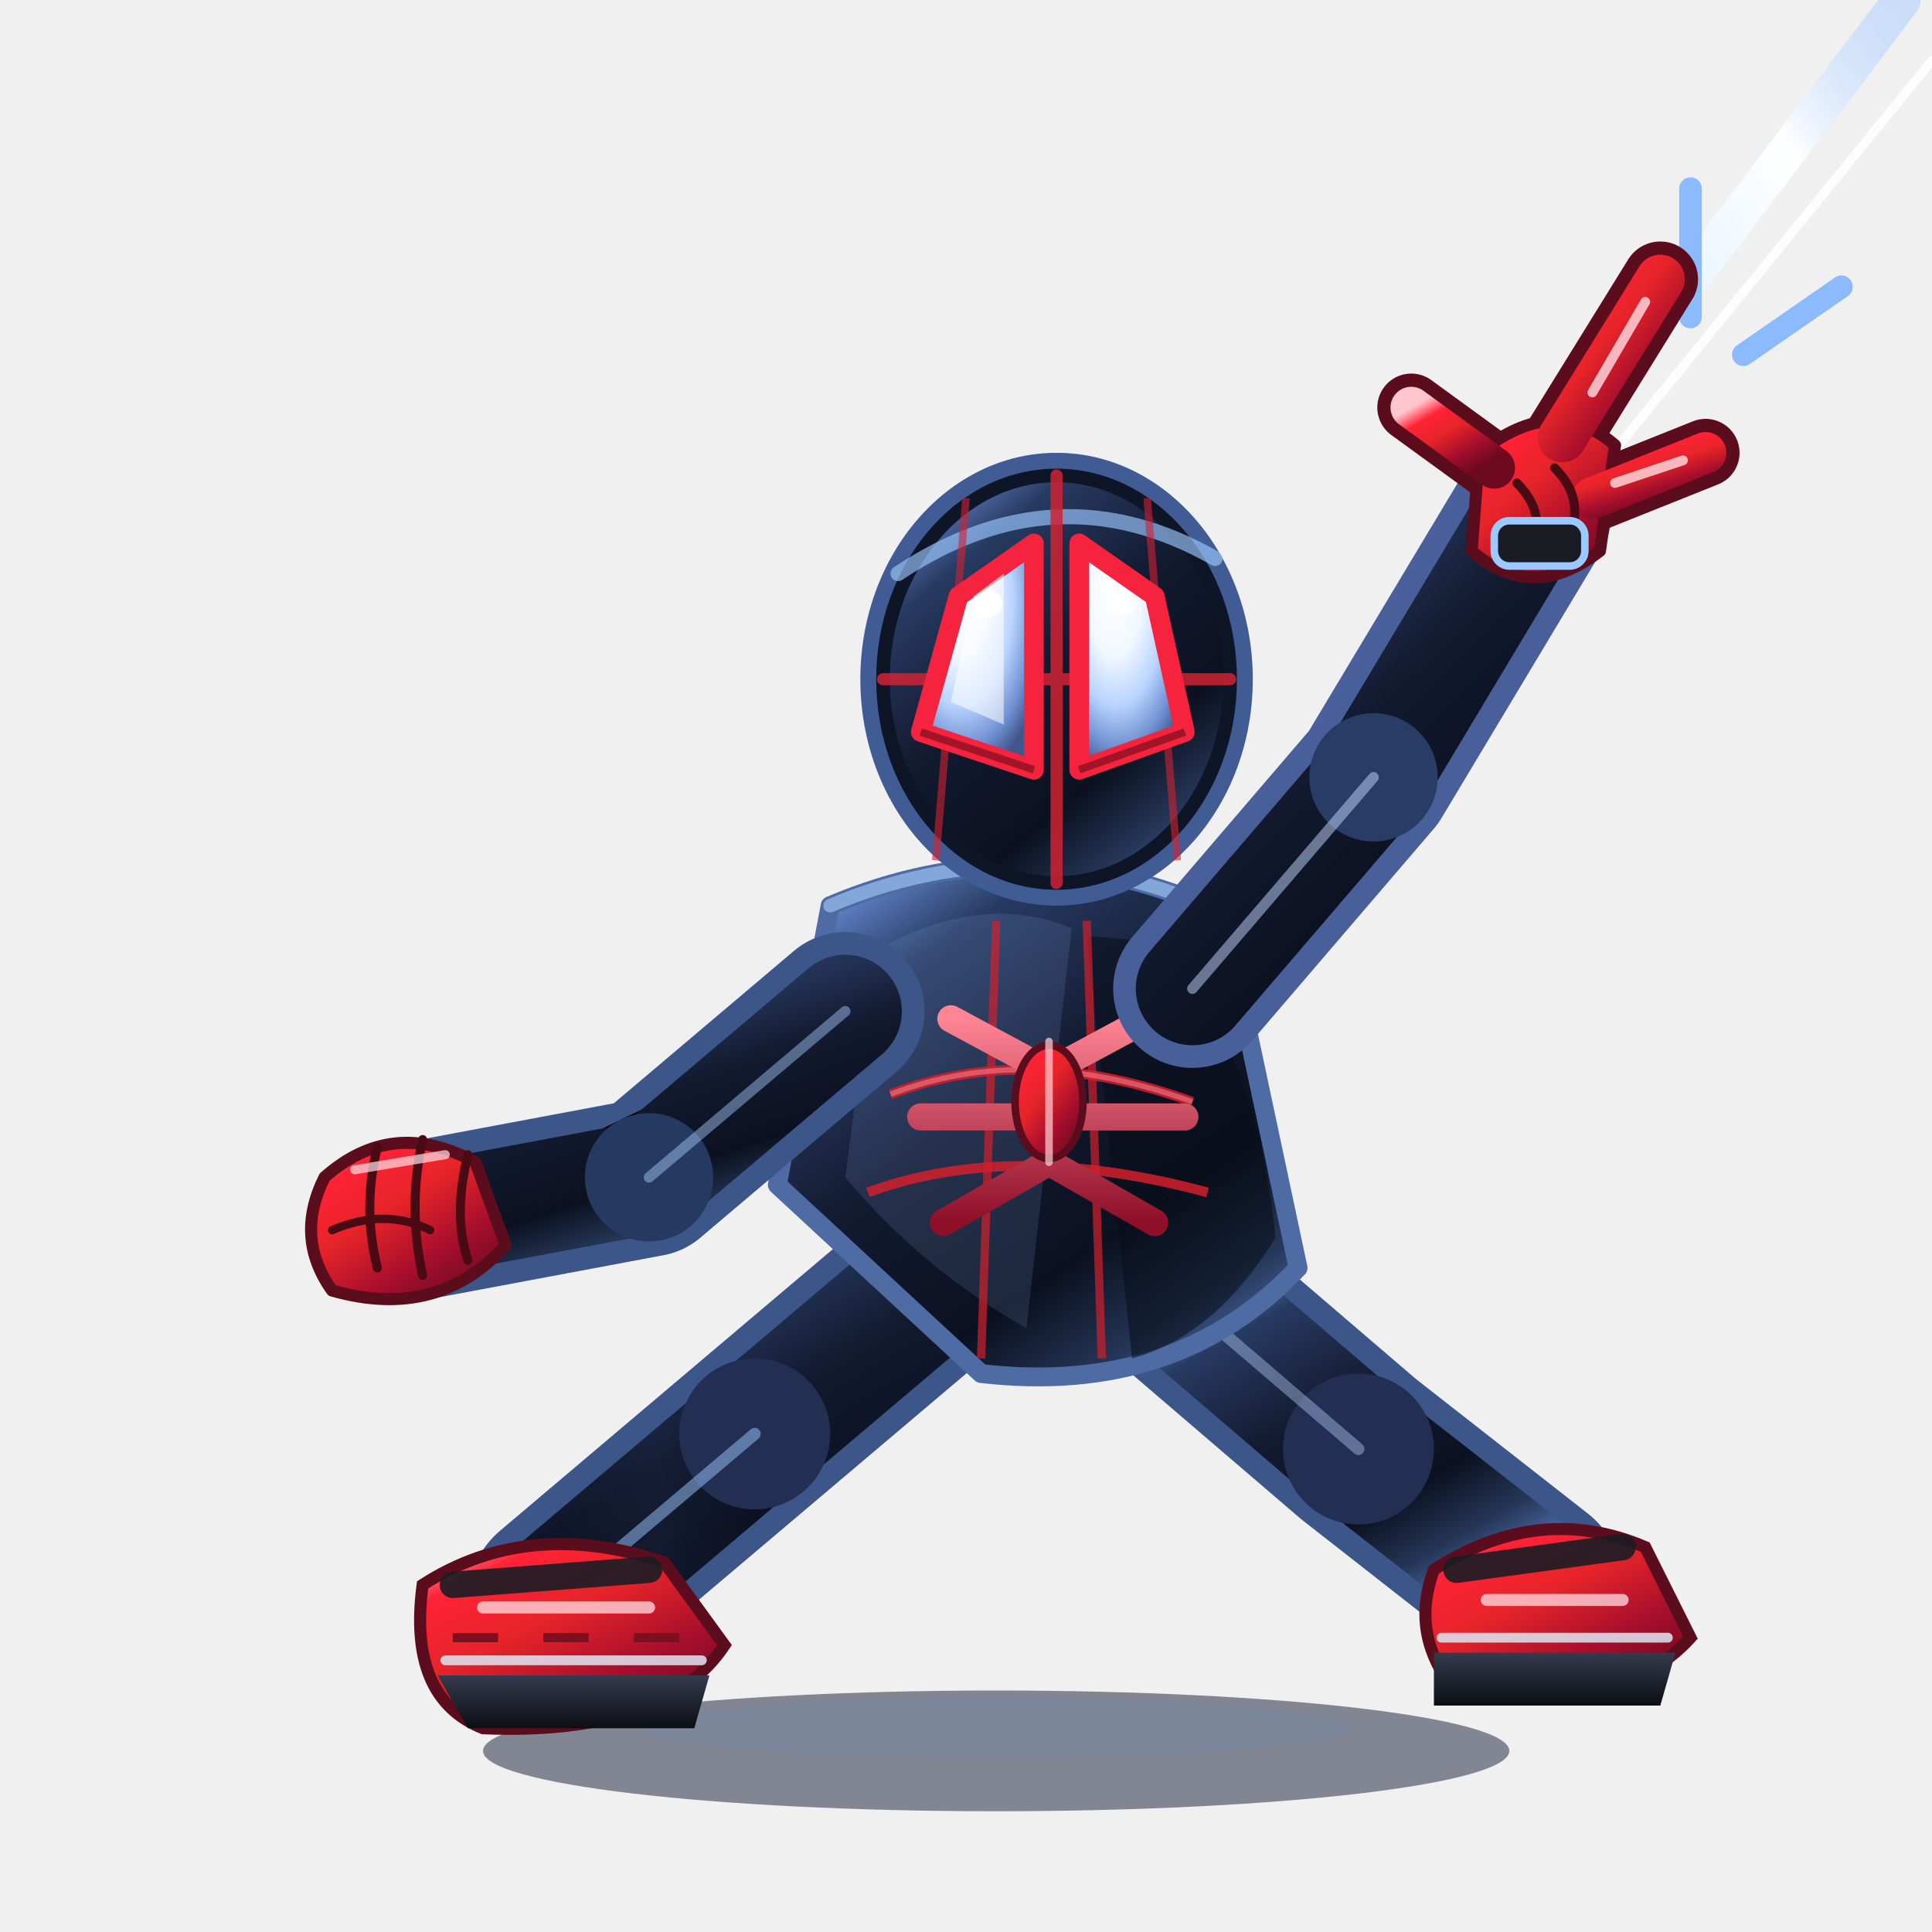
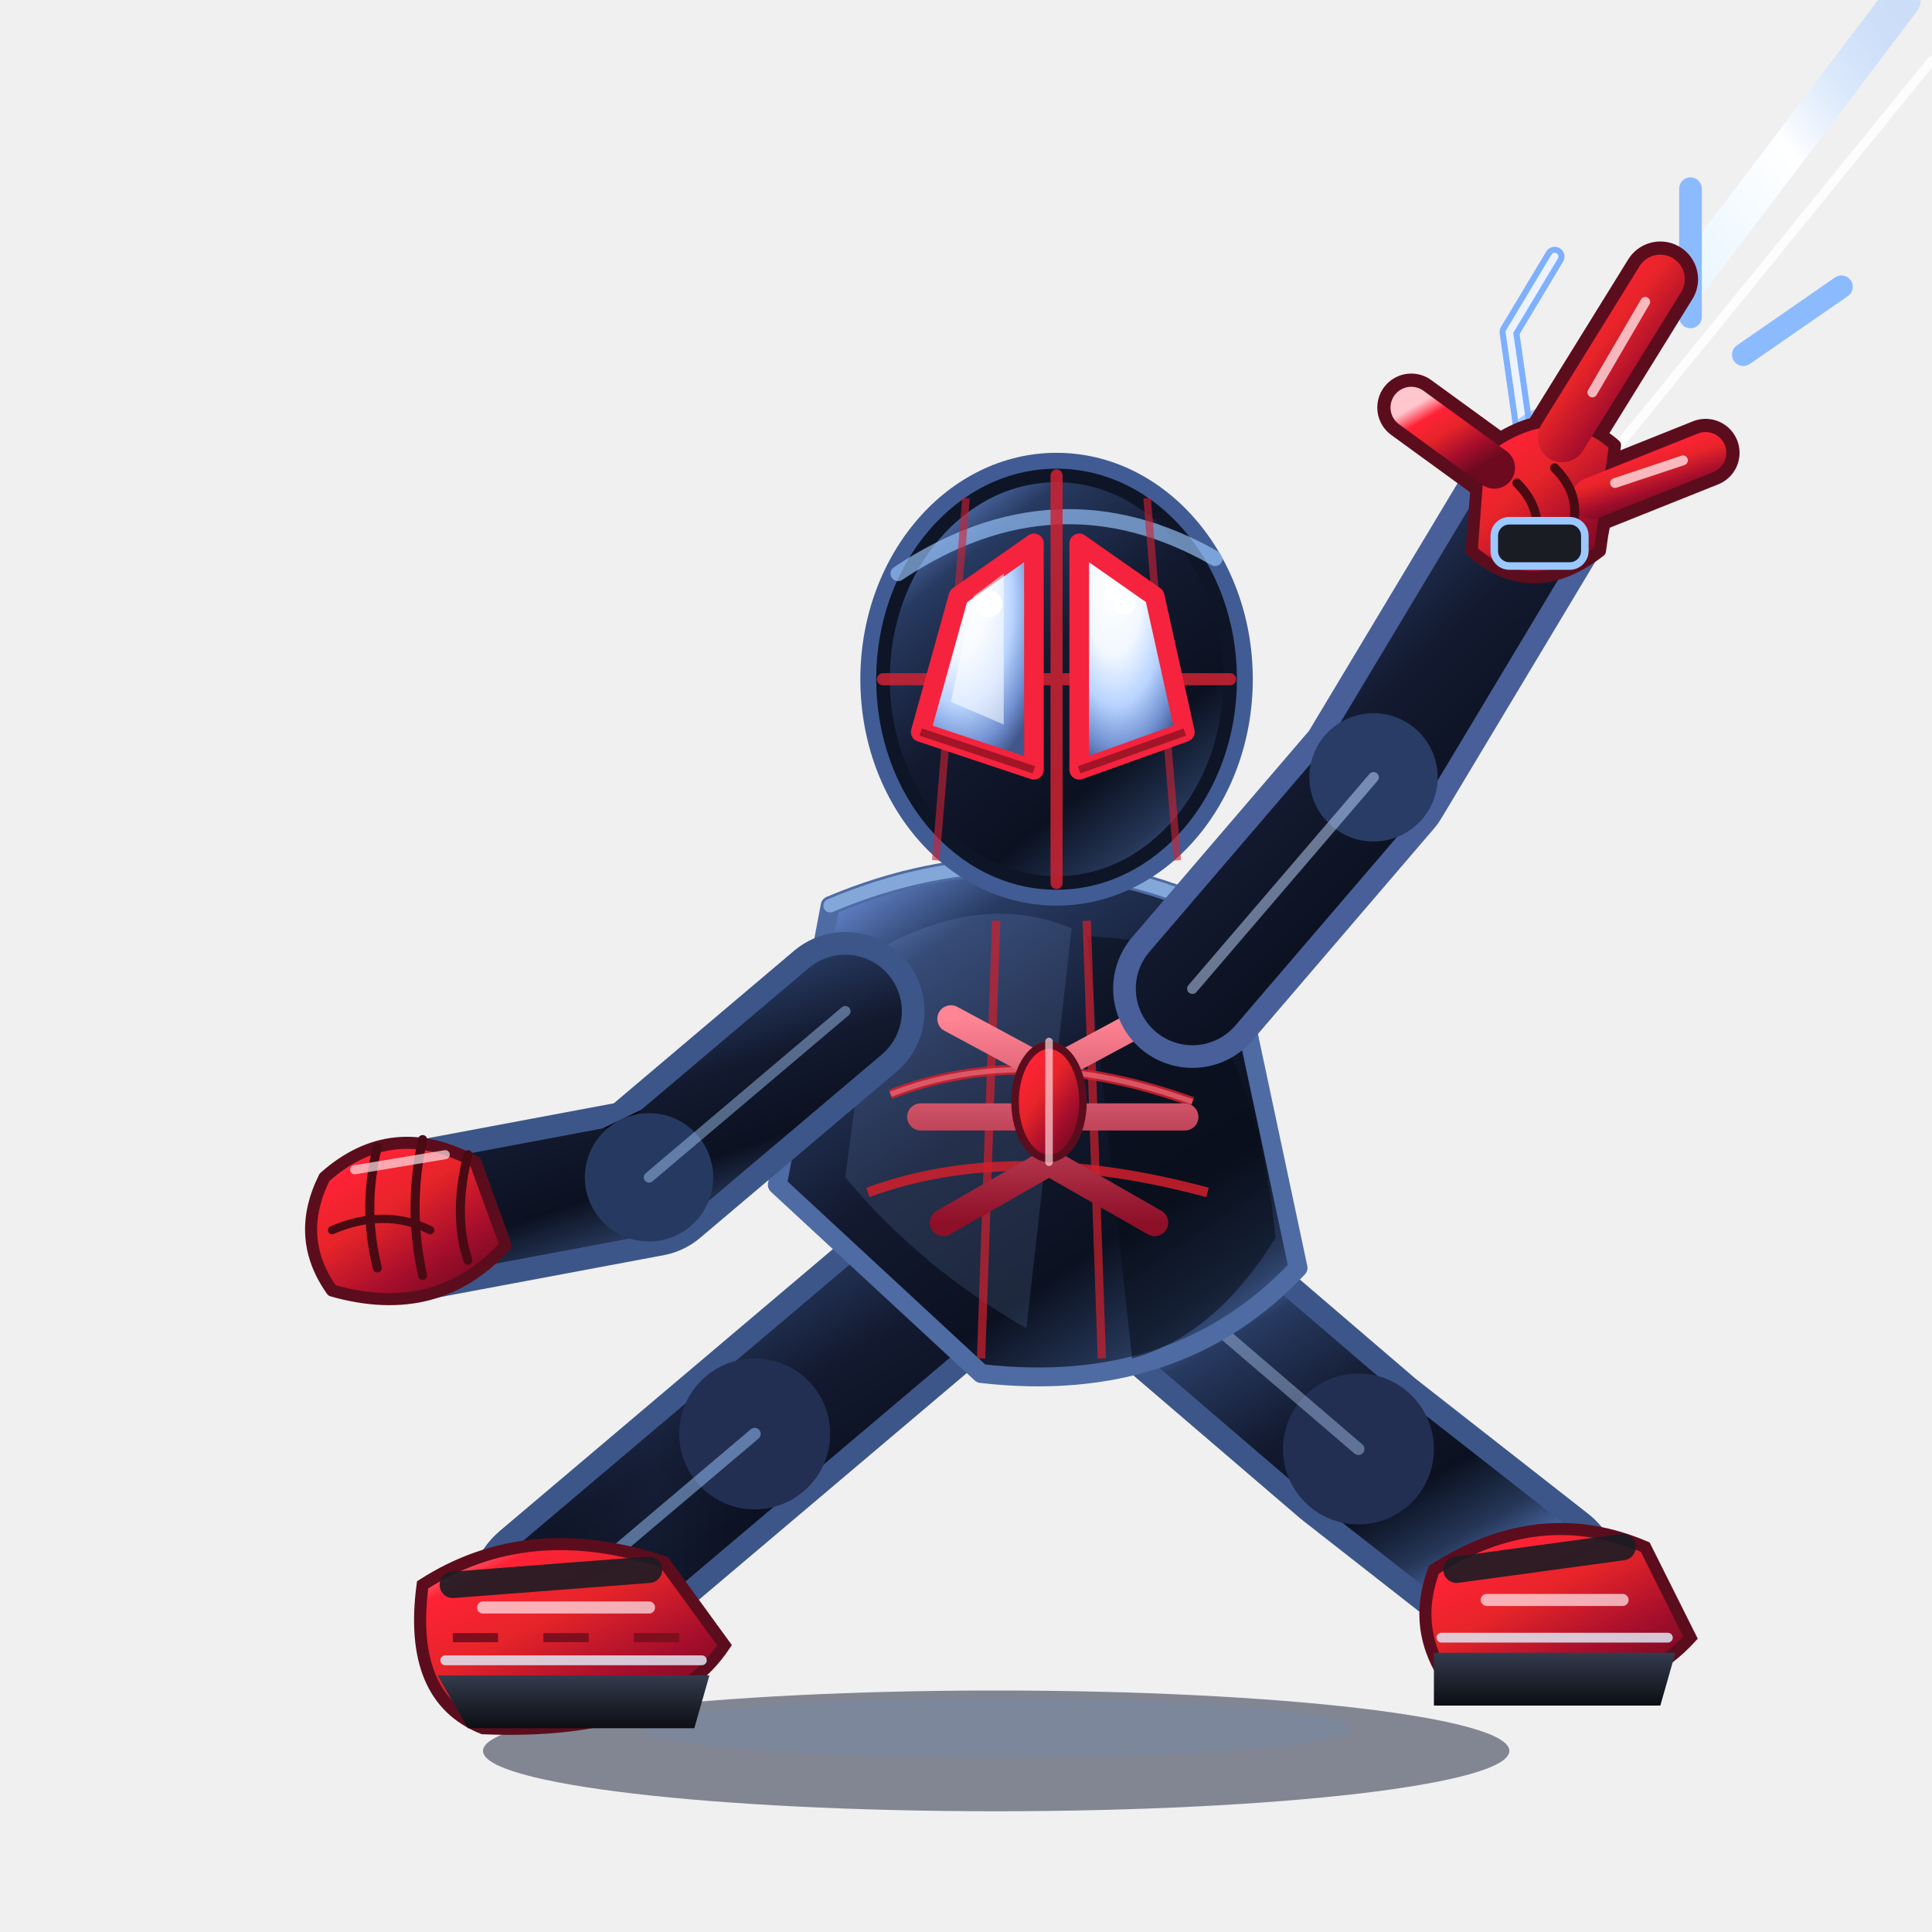
<svg xmlns="http://www.w3.org/2000/svg" width="256" height="256" viewBox="0 0 256 256" role="img" aria-labelledby="t0 d0">
  <defs>
    <linearGradient id="suit" x1="0.15" y1="0" x2="0.85" y2="1" color-interpolation="linearRGB">
      <stop offset="0" stop-color="#6f93e0" />
      <stop offset="0.18" stop-color="#273a61" />
      <stop offset="0.45" stop-color="#131a30" />
      <stop offset="0.72" stop-color="#0b1120" />
      <stop offset="0.88" stop-color="#253657" />
      <stop offset="1" stop-color="#4c6cab" />
    </linearGradient>
    <linearGradient id="suitD" x1="0" y1="0" x2="1" y2="0" color-interpolation="linearRGB">
      <stop offset="0" stop-color="#0a0f1e" />
      <stop offset="0.5" stop-color="#1a2440" />
      <stop offset="1" stop-color="#0a0f1e" />
    </linearGradient>
    <linearGradient id="red" x1="0" y1="0" x2="0.8" y2="1" color-interpolation="linearRGB">
      <stop offset="0" stop-color="#ffc6cd" />
      <stop offset="0.2" stop-color="#ff2236" />
      <stop offset="0.45" stop-color="#e62429" />
      <stop offset="0.75" stop-color="#a50e2c" />
      <stop offset="1" stop-color="#6d0a20" />
    </linearGradient>
    <linearGradient id="redD" x1="0" y1="0" x2="0" y2="1" color-interpolation="linearRGB">
      <stop offset="0" stop-color="#ff8595" />
      <stop offset="1" stop-color="#8d0f28" />
    </linearGradient>
    <radialGradient id="lens" cx="38%" cy="28%" r="75%" fx="30%" fy="20%" color-interpolation="linearRGB">
      <stop offset="0" stop-color="#ffffff" />
      <stop offset="0.35" stop-color="#f2f8ff" />
      <stop offset="0.62" stop-color="#b9d4ff" />
      <stop offset="0.85" stop-color="#6f8fd0" />
      <stop offset="1" stop-color="#42568c" />
    </radialGradient>
    <linearGradient id="web" x1="0" y1="1" x2="1" y2="0" color-interpolation="linearRGB">
      <stop offset="0" stop-color="#83bfff" stop-opacity="0.25" />
      <stop offset="0.42" stop-color="#e8f5ff" />
      <stop offset="0.7" stop-color="#ffffff" />
      <stop offset="1" stop-color="#9fc7ff" stop-opacity="0.45" />
    </linearGradient>
    <linearGradient id="sole" x1="0" y1="0" x2="0" y2="1" color-interpolation="linearRGB">
      <stop offset="0" stop-color="#343b4d" />
      <stop offset="1" stop-color="#0c0e13" />
    </linearGradient>
  </defs>
  <g id="effects-behind" fill="none" stroke-linecap="round">
    <path d="M202 66 L252 0" stroke="url(#web)" stroke-width="5" />
    <path d="M208 67 L256 8" stroke="#ffffff" stroke-width="1.2" opacity="0.85" />
    <path d="M213 50 L224 38 M224 42 L224 25 M231 47 L244 38" stroke="#7fb5ff" stroke-width="3" opacity="0.9" />
+     <path d="M202 58 L200 44 L206 34" fill="none" stroke="#79adff" stroke-width="2.6" stroke-linecap="round" stroke-linejoin="round" opacity="0.95" />
+     <path d="M202 58 L200 44 L206 34" fill="none" stroke="#ffffff" stroke-width="1" stroke-linecap="round" opacity="0.85" />
+     <circle cx="206" cy="61" r="3" fill="#e8f3ff" opacity="0.9" />
+     <circle cx="206" cy="61" r="6.5" fill="none" stroke="#79adff" stroke-width="1.5" opacity="0.6" />
  </g>
  <g id="shadow">
    <ellipse cx="132" cy="232" rx="68" ry="8" fill="#141b33" opacity="0.5" />
    <ellipse cx="132" cy="229" rx="47" ry="4" fill="#6d88ba" opacity="0.22" />
  </g>
  <g id="legs" stroke-linecap="round" stroke-linejoin="round">
    <g id="leg-back" fill="none">
      <path d="M126 168 L100 190 L74 212" stroke="#3d5689" stroke-width="24" />
      <path d="M126 168 L100 190 L74 212" stroke="url(#suit)" stroke-width="18" />
      <path d="M100 190 L74 212" stroke="url(#suitD)" stroke-width="18" opacity="0.35" />
    </g>
    <g id="leg-front" fill="none">
      <path d="M152 168 L180 192 L203 210" stroke="#3d5689" stroke-width="24" />
      <path d="M152 168 L180 192 L203 210" stroke="url(#suit)" stroke-width="18" />
    </g>
    <circle cx="100" cy="190" r="10" fill="#232f52" />
    <circle cx="180" cy="192" r="10" fill="#232f52" />
    <path d="M100 190 L74 212" fill="none" stroke="#9bc8ff" stroke-width="1.6" opacity="0.5" />
    <path d="M152 168 L180 192" fill="none" stroke="#bcd6ff" stroke-width="1.6" opacity="0.4" />
  </g>
  <g id="boots">
    <g id="boot-L">
      <path d="M56 210 Q70 201 88 207 L96 218 Q88 230 64 229 Q54 225 56 210Z" fill="url(#red)" stroke="#5c0d1d" stroke-width="1.6" />
      <path d="M60 210 L86 208" stroke="#1a1c24" stroke-width="3.5" stroke-linecap="round" opacity="0.9" />
      <path d="M59 220 L93 220" stroke="#dfe6f2" stroke-width="1.3" stroke-linecap="round" opacity="0.85" />
      <path d="M58 222 L94 222 L92 229 L62 229Z" fill="url(#sole)" />
      <path d="M64 213 L86 213" stroke="#ffdfe4" stroke-width="1.6" stroke-linecap="round" opacity="0.75" />
      <path d="M60 217 L66 217 M72 217 L78 217 M84 217 L90 217" stroke="#7d0f1e" stroke-width="1.2" />
    </g>
    <g id="boot-R">
      <path d="M190 208 Q204 199 218 205 L224 217 Q214 228 192 223 Q187 216 190 208Z" fill="url(#red)" stroke="#5c0d1d" stroke-width="1.6" />
      <path d="M193 208 L215 205" stroke="#1a1c24" stroke-width="3.5" stroke-linecap="round" opacity="0.9" />
      <path d="M191 217 L221 217" stroke="#dfe6f2" stroke-width="1.3" stroke-linecap="round" opacity="0.85" />
      <path d="M190 219 L222 219 L220 226 L190 226Z" fill="url(#sole)" />
      <path d="M197 212 L215 212" stroke="#ffdfe4" stroke-width="1.6" stroke-linecap="round" opacity="0.75" />
    </g>
  </g>
  <g id="torso">
    <path d="M110 120 Q136 109 162 121 L172 168 Q156 185 130 182 L103 157Z" fill="url(#suit)" stroke="#4e6ba3" stroke-width="2.5" stroke-linejoin="round" />
    <path d="M116 126 Q130 118 142 123 L136 176 Q122 168 112 156Z" fill="#8fb6f5" opacity="0.14" />
    <path d="M155 125 Q167 142 169 164 Q161 177 150 180 L144 124Z" fill="#070c18" opacity="0.55" />
    <path d="M110 120 Q136 109 162 121" fill="none" stroke="#a9cfff" stroke-width="1.8" opacity="0.6" stroke-linecap="round" />
    <path d="M118 145 Q136 138 158 146 M115 158 Q134 151 160 158" fill="none" stroke="#d21f2c" stroke-width="1.3" opacity="0.85" />
    <path d="M132 122 L130 180 M144 122 L146 180" fill="none" stroke="#d21f2c" stroke-width="1.1" opacity="0.7" />
    <path d="M118 145 Q136 138 158 146" fill="none" stroke="#ff8d9c" stroke-width="0.7" opacity="0.5" />
    <g id="spider" fill="none" stroke="url(#redD)" stroke-width="3.6" stroke-linecap="round" stroke-linejoin="round">
      <path d="M139 136 L139 163" />
      <path d="M139 142 L126 135 M139 148 L122 148 M139 154 L125 162" />
      <path d="M139 142 L152 135 M139 148 L157 148 M139 154 L153 162" />
    </g>
    <ellipse cx="139" cy="146" rx="4.5" ry="7.5" fill="url(#red)" stroke="#5c0d1d" stroke-width="1" />
    <path d="M139 138 L139 154" stroke="#ffd3d8" stroke-width="1" opacity="0.7" stroke-linecap="round" />
  </g>
  <g id="arm-ground" stroke-linecap="round" stroke-linejoin="round">
    <path d="M112 134 L86 156 L54 162" stroke="#3d5689" stroke-width="21" />
    <path d="M112 134 L86 156 L54 162" stroke="url(#suit)" stroke-width="15" />
    <circle cx="86" cy="156" r="8.5" fill="#263a61" />
    <path d="M112 134 L86 156" stroke="#a9cfff" stroke-width="1.4" opacity="0.45" fill="none" />
    <g id="glove-L">
      <path d="M43 156 Q52 148 63 154 L67 165 Q58 175 44 171 Q39 164 43 156Z" fill="url(#red)" stroke="#5c0d1d" stroke-width="1.6" />
      <path d="M50 152 Q48 160 50 168 M56 151 Q54 160 56 169 M62 153 Q60 161 62 167" fill="none" stroke="#4a0a14" stroke-width="1.2" stroke-linecap="round" />
      <path d="M44 163 Q51 160 57 163" fill="none" stroke="#4a0a14" stroke-width="1.1" stroke-linecap="round" />
      <path d="M47 155 L59 153" stroke="#ffe1e5" stroke-width="1.2" opacity="0.7" stroke-linecap="round" />
    </g>
  </g>
  <g id="arm-shoot" stroke-linecap="round" stroke-linejoin="round">
    <path d="M158 131 L182 103 L203 68" stroke="#485f99" stroke-width="21" />
    <path d="M158 131 L182 103 L203 68" stroke="url(#suit)" stroke-width="15" />
    <circle cx="182" cy="103" r="8.5" fill="#283c65" />
    <path d="M158 131 L182 103" stroke="#c4daff" stroke-width="1.4" opacity="0.5" fill="none" />
    <g id="glove-R">
      <path d="M207 58 L220 37" fill="none" stroke="#5c0d1d" stroke-width="10" stroke-linecap="round" />
      <path d="M211 66 L226 60" fill="none" stroke="#5c0d1d" stroke-width="9" stroke-linecap="round" />
      <path d="M198 62 L187 54" fill="none" stroke="#5c0d1d" stroke-width="9" stroke-linecap="round" />
      <path d="M196 60 Q206 52 214 59 L212 73 Q203 80 195 73Z" fill="url(#red)" stroke="#5c0d1d" stroke-width="1.6" />
      <path d="M207 58 L220 37" fill="none" stroke="url(#red)" stroke-width="6.5" stroke-linecap="round" />
      <path d="M211 66 L226 60" fill="none" stroke="url(#red)" stroke-width="5.5" stroke-linecap="round" />
      <path d="M198 62 L187 54" fill="none" stroke="url(#red)" stroke-width="5.5" stroke-linecap="round" />
      <path d="M201 64 Q205 68 203 73 M206 62 Q210 66 208 71" fill="none" stroke="#4a0a14" stroke-width="1.2" stroke-linecap="round" />
      <path d="M211 52 L218 40 M214 64 L223 61" stroke="#ffdfe4" stroke-width="1.3" stroke-linecap="round" opacity="0.8" />
      <rect x="198" y="69" width="12" height="6" rx="2" fill="#1a1c24" stroke="#9bc8ff" stroke-width="1" />
    </g>
  </g>
  <g id="head">
    <ellipse cx="140" cy="90" rx="26" ry="30" fill="#415c94" />
    <ellipse cx="140" cy="90" rx="23" ry="27" fill="url(#suit)" stroke="#0e1526" stroke-width="1.8" />
    <path d="M119 76 Q140 62 161 74" fill="none" stroke="#9bc8ff" stroke-width="2" opacity="0.65" stroke-linecap="round" />
    <path d="M140 63 L140 117 M117 90 L163 90" fill="none" stroke="#cf2233" stroke-width="1.6" opacity="0.85" stroke-linecap="round" />
    <path d="M128 66 L124 114 M152 66 L156 114" fill="none" stroke="#cf2233" stroke-width="1" opacity="0.6" />
    <path d="M127 79 L137 72 L137 102 L122 97Z" fill="url(#lens)" stroke="#f5233d" stroke-width="2.6" stroke-linejoin="round" />
    <path d="M143 72 L153 79 L157 97 L143 102Z" fill="url(#lens)" stroke="#f5233d" stroke-width="2.6" stroke-linejoin="round" />
    <path d="M129 79 L133 76 L133 96 L126 93Z" fill="#ffffff" opacity="0.55" />
    <circle cx="131" cy="80" r="1.8" fill="#ffffff" opacity="0.95" />
    <circle cx="149" cy="80" r="1.5" fill="#ffffff" opacity="0.9" />
    <path d="M122 97 L137 102 M143 102 L157 97" fill="none" stroke="#7d0f1e" stroke-width="1" opacity="0.7" />
  </g>
</svg>
